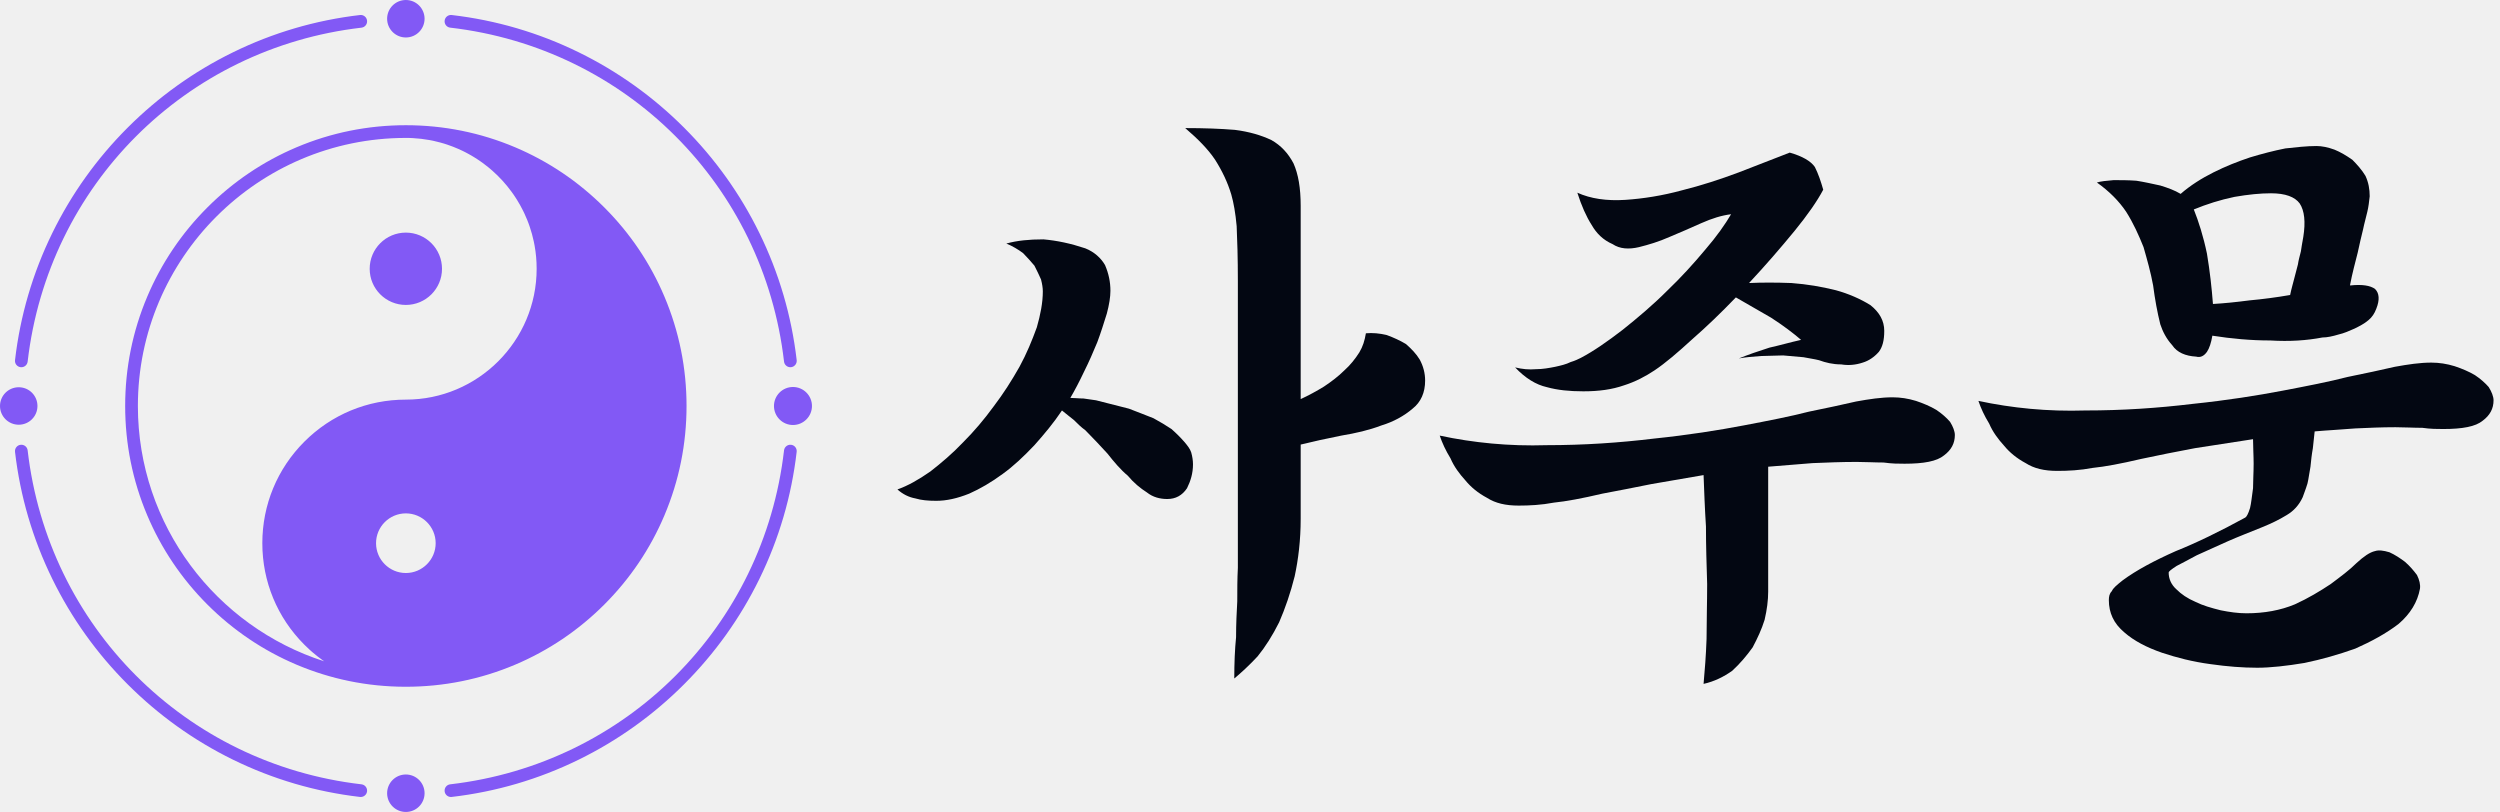
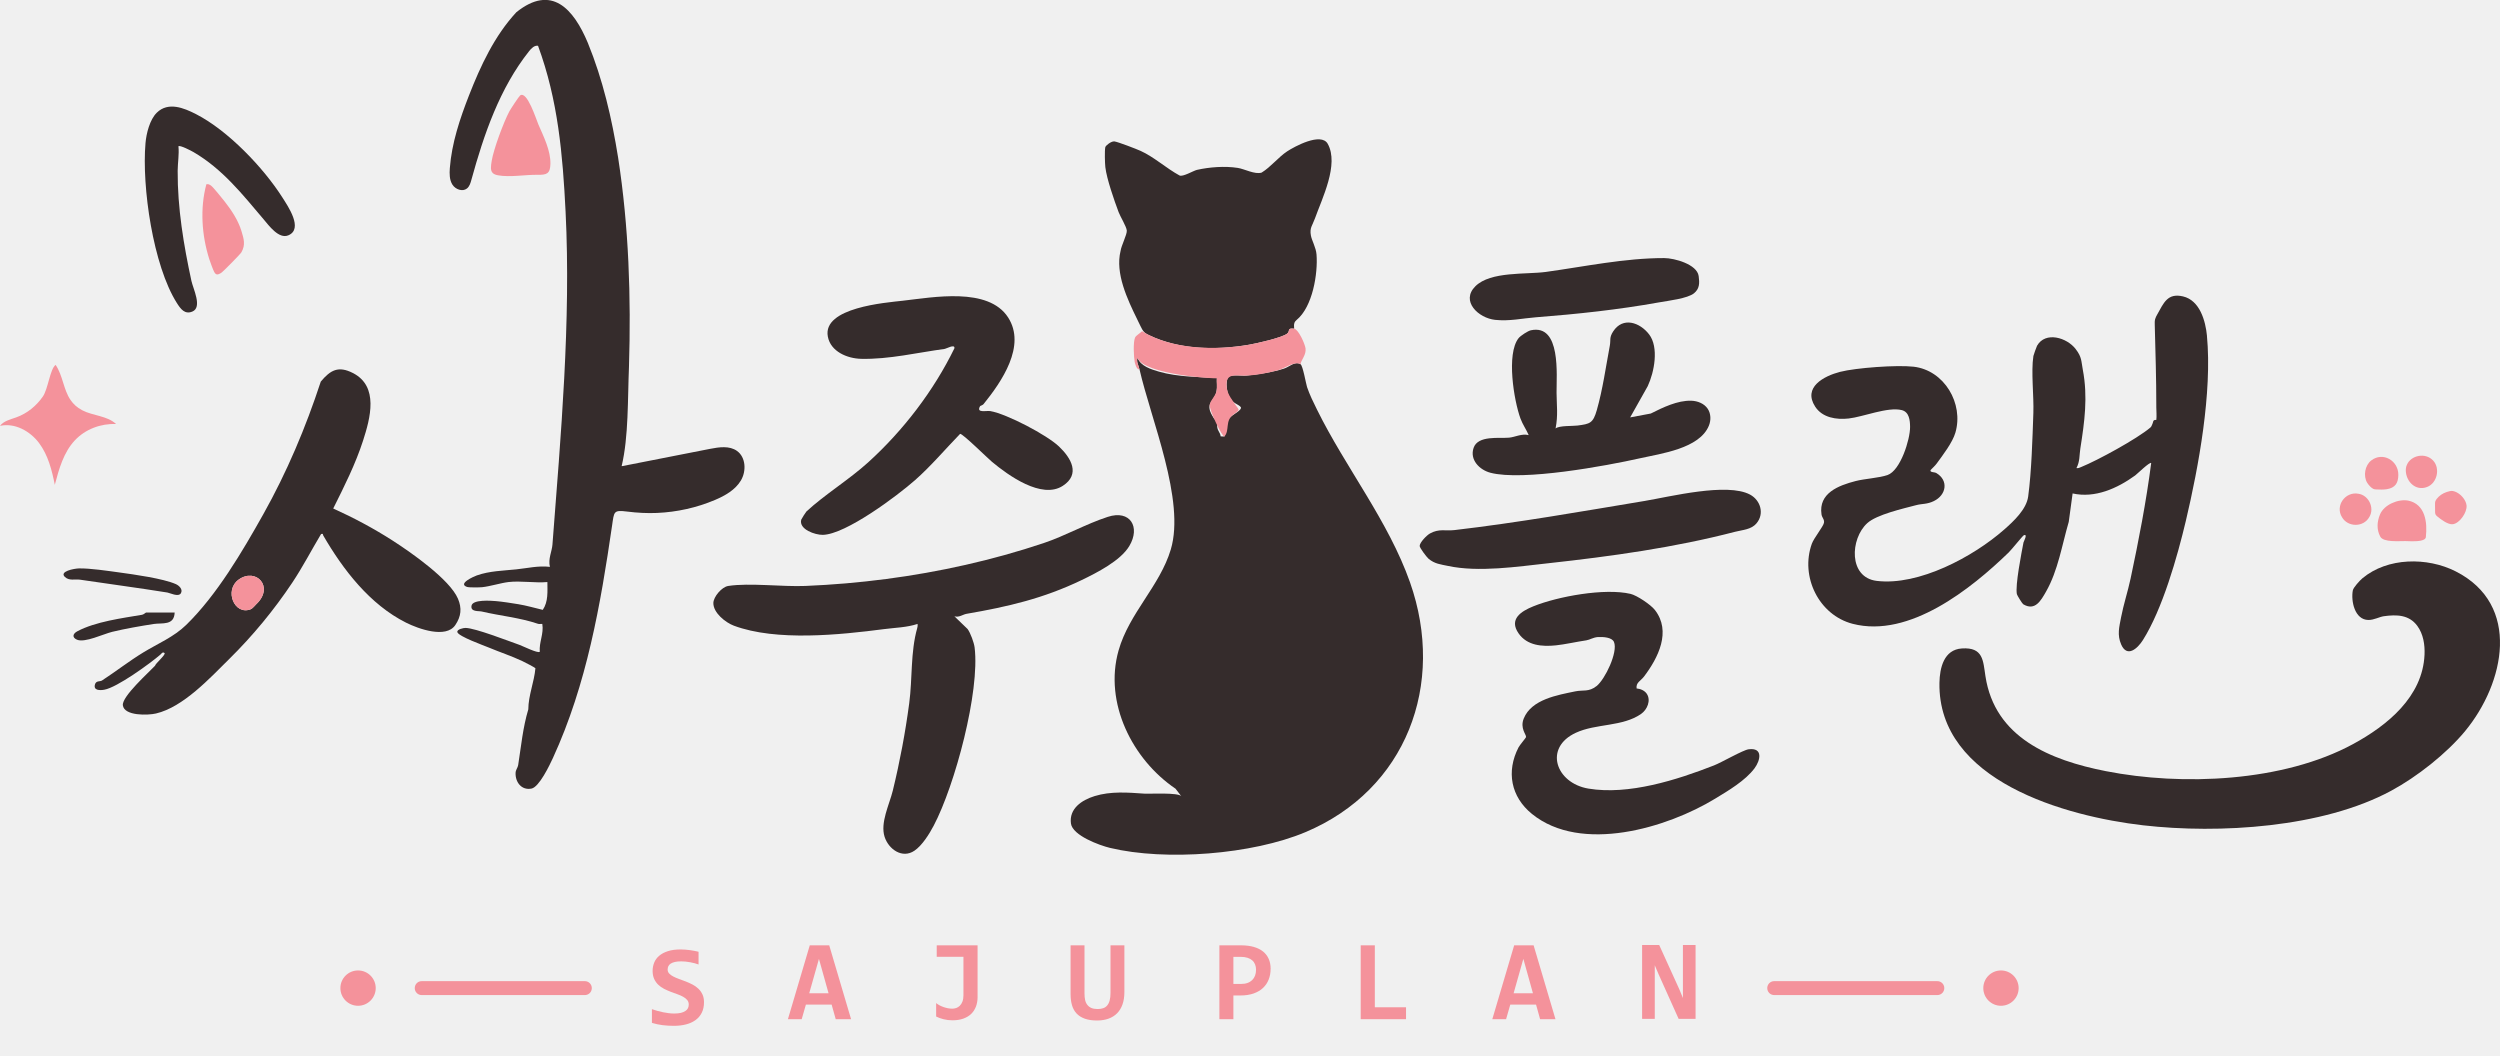
- <svg xmlns="http://www.w3.org/2000/svg" width="117" height="38" viewBox="0 0 117 38" fill="none">
+ <svg xmlns="http://www.w3.org/2000/svg" width="90" height="38" viewBox="0 0 90 38" fill="none">
  <g clip-path="url(#clip0_1_509)">
    <g clip-path="url(#clip1_1_509)">
-       <path d="M18.994 6.455C18.829 6.455 18.696 6.322 18.696 6.157C18.696 5.993 18.829 5.86 18.994 5.86C17.221 5.86 15.5 6.207 13.88 6.892C12.316 7.554 10.912 8.502 9.705 9.708C8.499 10.915 7.552 12.32 6.89 13.885C6.205 15.505 5.858 17.226 5.858 19C5.858 20.774 6.205 22.495 6.89 24.115C7.552 25.68 8.499 27.085 9.705 28.292C10.912 29.498 12.316 30.446 13.88 31.108C15.48 31.784 17.178 32.132 18.929 32.14C17.567 32.127 16.271 31.712 15.174 30.95C10.121 29.33 6.453 24.585 6.453 19C6.453 12.082 12.079 6.455 18.994 6.455ZM20.686 12.579C20.686 13.514 19.928 14.271 18.994 14.271C18.059 14.271 17.301 13.514 17.301 12.579C17.301 11.644 18.059 10.886 18.994 10.886C19.928 10.886 20.686 11.644 20.686 12.579ZM31.097 13.885C30.436 12.32 29.489 10.915 28.282 9.708C27.076 8.502 25.671 7.554 24.107 6.892C22.487 6.207 20.767 5.86 18.994 5.86C18.829 5.86 18.696 5.993 18.696 6.157C18.696 6.322 18.829 6.455 18.994 6.455H18.996C19.057 6.455 19.118 6.456 19.179 6.457C19.223 6.459 19.267 6.461 19.311 6.463C19.579 6.477 19.843 6.508 20.101 6.555C20.143 6.563 20.185 6.571 20.226 6.579C20.248 6.584 20.27 6.589 20.292 6.593C20.4 6.617 20.506 6.643 20.612 6.672C20.671 6.688 20.73 6.705 20.789 6.723C20.822 6.733 20.854 6.743 20.886 6.754C20.91 6.762 20.933 6.769 20.957 6.778C21.123 6.834 21.285 6.897 21.444 6.967C21.489 6.987 21.534 7.007 21.578 7.028C21.579 7.028 21.579 7.028 21.58 7.028C21.624 7.049 21.669 7.071 21.712 7.092C21.735 7.104 21.758 7.115 21.78 7.126C21.824 7.149 21.867 7.172 21.911 7.196C21.954 7.219 21.997 7.243 22.04 7.268C22.082 7.293 22.124 7.317 22.166 7.343C22.277 7.41 22.387 7.482 22.493 7.557C22.527 7.58 22.561 7.605 22.595 7.629C22.677 7.689 22.758 7.752 22.838 7.816C22.873 7.844 22.908 7.873 22.942 7.902C22.942 7.902 22.943 7.903 22.943 7.903C22.975 7.93 23.007 7.957 23.038 7.985C23.375 8.282 23.678 8.614 23.942 8.977C23.971 9.016 23.999 9.056 24.027 9.096C24.047 9.124 24.066 9.153 24.085 9.182C24.119 9.233 24.153 9.284 24.186 9.337C24.292 9.506 24.39 9.681 24.479 9.861C24.501 9.905 24.522 9.949 24.543 9.993C24.543 9.993 24.543 9.993 24.543 9.994C24.583 10.08 24.621 10.166 24.657 10.255C24.661 10.263 24.664 10.271 24.668 10.28C24.692 10.338 24.715 10.398 24.737 10.457C24.741 10.47 24.746 10.482 24.75 10.495C24.765 10.535 24.779 10.576 24.793 10.617C24.869 10.838 24.931 11.066 24.98 11.297C24.994 11.358 25.006 11.42 25.017 11.482C25.082 11.838 25.115 12.204 25.115 12.578C25.115 15.955 22.369 18.702 18.994 18.702C17.199 18.702 15.513 19.401 14.244 20.67C12.975 21.939 12.277 23.627 12.277 25.421C12.277 27.216 12.975 28.903 14.244 30.172C14.324 30.252 14.405 30.329 14.488 30.405C14.504 30.419 14.52 30.433 14.536 30.448C14.551 30.462 14.567 30.475 14.582 30.488C14.6 30.504 14.618 30.52 14.636 30.535C14.781 30.659 14.931 30.777 15.085 30.887C15.101 30.899 15.117 30.91 15.133 30.922C15.147 30.931 15.16 30.941 15.174 30.95C16.27 31.712 17.567 32.127 18.929 32.14C18.95 32.14 18.972 32.14 18.994 32.14C20.767 32.14 22.487 31.793 24.107 31.108C25.671 30.446 27.076 29.498 28.282 28.292C29.488 27.085 30.436 25.68 31.097 24.115C31.782 22.495 32.13 20.774 32.13 19C32.13 17.226 31.782 15.505 31.097 13.885H31.097ZM18.994 26.817C18.224 26.817 17.599 26.191 17.599 25.421C17.599 24.652 18.224 24.026 18.994 24.026C19.763 24.026 20.389 24.652 20.389 25.421C20.389 26.191 19.763 26.817 18.994 26.817ZM0.999 17.186C0.987 17.186 0.976 17.186 0.964 17.184C0.801 17.166 0.684 17.018 0.703 16.855C0.944 14.778 1.532 12.774 2.451 10.9C3.345 9.075 4.53 7.418 5.973 5.975C7.415 4.532 9.071 3.347 10.896 2.452C12.77 1.532 14.773 0.944 16.849 0.703C17.012 0.684 17.16 0.801 17.178 0.965C17.197 1.128 17.081 1.276 16.917 1.295C8.675 2.251 2.25 8.678 1.294 16.923C1.277 17.075 1.148 17.186 0.999 17.186H0.999ZM21.104 37.299C20.955 37.299 20.826 37.187 20.809 37.035C20.79 36.872 20.907 36.724 21.07 36.706C29.313 35.749 35.737 29.322 36.693 21.077C36.712 20.914 36.86 20.797 37.023 20.816C37.186 20.834 37.303 20.982 37.284 21.145C37.044 23.222 36.455 25.226 35.537 27.1C34.642 28.925 33.457 30.582 32.014 32.025C30.572 33.468 28.916 34.653 27.091 35.548C25.217 36.468 23.215 37.056 21.138 37.297C21.127 37.298 21.115 37.299 21.104 37.299L21.104 37.299ZM36.989 17.186C36.839 17.186 36.711 17.075 36.693 16.923C35.737 8.678 29.313 2.251 21.07 1.294C20.907 1.276 20.79 1.128 20.809 0.965C20.828 0.801 20.976 0.684 21.139 0.703C23.215 0.944 25.217 1.532 27.091 2.451C28.916 3.346 30.573 4.532 32.015 5.975C33.457 7.417 34.642 9.074 35.537 10.9C36.456 12.774 37.044 14.777 37.285 16.854C37.303 17.017 37.187 17.165 37.023 17.184C37.011 17.185 37 17.186 36.989 17.186V17.186ZM16.883 37.299C16.872 37.299 16.86 37.298 16.849 37.297C14.773 37.056 12.77 36.468 10.896 35.549C9.071 34.654 7.415 33.468 5.973 32.025C4.53 30.583 3.345 28.925 2.451 27.1C1.532 25.226 0.944 23.223 0.703 21.146C0.684 20.983 0.801 20.835 0.964 20.816C1.128 20.797 1.275 20.914 1.294 21.077C2.25 29.323 8.675 35.749 16.917 36.706C17.08 36.725 17.197 36.873 17.178 37.036C17.161 37.187 17.032 37.299 16.883 37.299L16.883 37.299ZM19.87 0.877C19.87 1.361 19.478 1.754 18.994 1.754C18.51 1.754 18.117 1.361 18.117 0.877C18.117 0.393 18.51 0 18.994 0C19.478 0 19.87 0.393 19.87 0.877ZM19.87 37.123C19.87 37.607 19.478 38 18.994 38C18.51 38 18.117 37.607 18.117 37.123C18.117 36.639 18.51 36.246 18.994 36.246C19.478 36.246 19.87 36.639 19.87 37.123ZM37.988 19C37.988 19.485 37.595 19.877 37.111 19.877C36.627 19.877 36.234 19.485 36.234 19C36.234 18.516 36.627 18.123 37.111 18.123C37.595 18.123 37.988 18.516 37.988 19ZM1.753 19C1.753 19.485 1.361 19.877 0.877 19.877C0.392 19.877 0 19.484 0 19C0 18.516 0.392 18.123 0.877 18.123C1.361 18.123 1.753 18.516 1.753 19ZM37.111 19.89C36.62 19.89 36.222 19.49 36.222 19C36.222 18.51 36.62 18.111 37.111 18.111C37.601 18.111 38 18.51 38 19C38 19.49 37.601 19.89 37.111 19.89ZM37.111 18.136C36.634 18.136 36.246 18.523 36.246 19C36.246 19.477 36.634 19.865 37.111 19.865C37.587 19.865 37.975 19.477 37.975 19C37.975 18.523 37.587 18.136 37.111 18.136Z" fill="#8259F5" />
+       <path d="M41.021 13.293C40.992 13.162 40.897 13.008 40.953 12.883C41.056 13.179 41.445 13.3 41.732 13.382C42.398 13.572 43.119 13.566 43.806 13.612C43.797 13.765 43.826 13.93 43.796 14.081C43.709 14.507 43.322 14.487 43.702 15.063C43.747 15.131 43.842 15.164 43.846 15.172C43.861 15.2 43.81 15.288 43.818 15.357C43.837 15.533 43.928 15.561 43.944 15.71C43.98 15.707 44.071 15.72 44.08 15.711C44.101 15.69 44.17 15.216 44.206 15.13C44.281 14.947 44.651 14.827 44.675 14.686C44.689 14.598 44.366 14.507 44.33 14.389C44.156 14.264 44.096 13.671 44.235 13.563C44.346 13.476 44.711 13.538 44.878 13.521C45.307 13.478 45.814 13.399 46.224 13.27C46.429 13.205 46.614 12.99 46.818 13.111C46.904 13.162 47.017 13.825 47.054 13.935C47.149 14.214 47.28 14.48 47.411 14.744C48.443 16.837 49.983 18.757 50.76 20.963C52.055 24.64 50.624 28.432 46.994 29.958C45.08 30.763 41.962 31.005 39.96 30.524C39.581 30.433 38.613 30.079 38.554 29.648C38.482 29.114 38.939 28.803 39.407 28.659C39.99 28.48 40.599 28.529 41.196 28.571C41.383 28.584 42.418 28.522 42.528 28.665L42.32 28.394C40.767 27.343 39.735 25.302 40.268 23.419C40.649 22.071 41.756 21.095 42.149 19.78C42.677 18.012 41.432 15.099 41.022 13.294L41.021 13.293Z" fill="#352C2C" />
+       <path d="M22.395 16.781C23.45 16.574 24.506 16.367 25.561 16.159C25.889 16.095 26.26 16.039 26.531 16.233C26.852 16.462 26.874 16.962 26.671 17.3C26.468 17.638 26.103 17.844 25.74 17.998C25.08 18.278 24.369 18.435 23.653 18.466C23.294 18.482 22.937 18.461 22.58 18.417C22.081 18.355 22.11 18.412 22.034 18.926C21.621 21.758 21.125 24.633 19.905 27.288C19.787 27.544 19.411 28.334 19.134 28.389C18.775 28.46 18.546 28.156 18.561 27.82C18.566 27.71 18.639 27.64 18.654 27.544C18.759 26.873 18.824 26.184 19.019 25.537C19.022 25.035 19.23 24.557 19.275 24.057C19.26 24.03 18.873 23.832 18.801 23.798C18.412 23.615 17.97 23.469 17.599 23.313C17.41 23.234 16.503 22.91 16.465 22.757C16.439 22.653 16.694 22.603 16.763 22.605C17.124 22.616 18.279 23.067 18.699 23.215C18.823 23.259 19.364 23.53 19.432 23.464C19.403 23.115 19.582 22.819 19.523 22.461C19.475 22.456 19.412 22.473 19.368 22.457C18.705 22.233 18.011 22.172 17.345 22.015C17.232 21.988 16.932 22.036 16.975 21.805C17.017 21.575 17.67 21.624 17.856 21.64C18.084 21.659 18.432 21.714 18.658 21.751C18.954 21.799 19.249 21.887 19.54 21.955C19.742 21.659 19.707 21.292 19.706 20.954C19.264 20.993 18.743 20.903 18.312 20.953C18.028 20.986 17.647 21.109 17.357 21.139C17.26 21.149 16.886 21.154 16.814 21.13C16.463 21.014 17.066 20.75 17.163 20.716C17.627 20.552 18.107 20.547 18.586 20.497C18.991 20.455 19.377 20.358 19.797 20.407C19.726 20.123 19.87 19.849 19.888 19.608C20.19 15.672 20.558 11.568 20.361 7.62C20.258 5.563 20.089 3.6 19.369 1.648C19.239 1.627 19.13 1.738 19.049 1.84C17.987 3.177 17.421 4.835 16.968 6.481C16.937 6.593 16.902 6.712 16.811 6.785C16.652 6.913 16.396 6.819 16.287 6.647C16.178 6.474 16.179 6.256 16.194 6.052C16.263 5.149 16.555 4.278 16.884 3.435C17.305 2.359 17.804 1.289 18.588 0.441C19.857 -0.579 20.648 0.317 21.161 1.541C21.703 2.864 22.028 4.269 22.253 5.679C22.638 8.168 22.721 10.695 22.643 13.206C22.595 14.351 22.632 15.727 22.379 16.781L22.393 16.779L22.395 16.781Z" fill="#352C2C" />
+       <path d="M88.745 26.319C88.073 27.131 87.009 27.968 86.081 28.468C83.619 29.798 79.891 30.026 77.151 29.711C74.366 29.39 69.759 28.115 69.82 24.58C69.83 24.045 69.979 23.386 70.628 23.344C71.4 23.293 71.39 23.784 71.476 24.343C71.812 26.551 73.801 27.367 75.814 27.762C78.559 28.301 82.193 28.152 84.708 26.788C85.941 26.12 87.216 25.085 87.283 23.57C87.299 23.207 87.239 22.826 87.024 22.533C86.725 22.125 86.272 22.121 85.817 22.184C85.66 22.206 85.464 22.32 85.266 22.319C84.768 22.318 84.629 21.634 84.702 21.253C84.722 21.149 84.955 20.895 85.045 20.82C85.952 20.06 87.385 20.054 88.4 20.567C90.779 21.769 90.167 24.597 88.744 26.319H88.745Z" fill="#352C2C" />
+       <path d="M40.945 11.507C40.584 10.772 40.141 9.837 40.341 9.032C40.366 8.843 40.574 8.445 40.565 8.303C40.556 8.161 40.33 7.798 40.27 7.636C40.11 7.208 39.844 6.449 39.792 6.016C39.776 5.876 39.764 5.42 39.791 5.298C39.803 5.241 40.006 5.076 40.12 5.091C40.251 5.109 40.91 5.363 41.062 5.432C41.544 5.65 41.991 6.061 42.461 6.316C42.578 6.379 42.961 6.145 43.093 6.115C43.547 6.013 44.094 5.973 44.557 6.044C44.801 6.081 45.173 6.289 45.418 6.214C45.751 6.011 46.024 5.654 46.339 5.448C46.595 5.28 47.558 4.752 47.798 5.177C48.213 5.915 47.592 7.15 47.339 7.861C47.245 8.124 47.141 8.198 47.192 8.477C47.225 8.662 47.376 8.911 47.395 9.162C47.448 9.844 47.258 11.038 46.682 11.515C46.665 11.528 46.649 11.543 46.636 11.56C46.565 11.65 46.587 11.724 46.59 11.834C46.314 11.801 46.461 11.92 46.336 12.013C46.137 12.162 45.236 12.365 44.955 12.412C43.775 12.613 42.473 12.593 41.373 12.071C41.313 12.042 41.252 12.012 41.203 11.966C41.139 11.906 41.1 11.826 41.062 11.748C41.024 11.67 40.985 11.591 40.945 11.508L40.945 11.507Z" fill="#352C2C" />
+       <path d="M38.939 20.883C37.567 21.543 36.288 21.841 34.794 22.098C34.657 22.122 34.529 22.237 34.358 22.187L34.834 22.646C34.937 22.786 35.065 23.137 35.086 23.307C35.282 24.896 34.379 28.269 33.614 29.722C33.457 30.021 33.201 30.434 32.92 30.625C32.483 30.923 31.993 30.575 31.847 30.131C31.68 29.62 32.018 28.966 32.142 28.458C32.395 27.422 32.592 26.373 32.732 25.316C32.851 24.425 32.774 23.476 33.021 22.608C33.035 22.559 33.039 22.512 33.033 22.461C32.645 22.59 32.232 22.595 31.828 22.648C30.239 22.855 27.946 23.095 26.42 22.525C26.118 22.412 25.676 22.062 25.681 21.707C25.685 21.485 25.983 21.131 26.213 21.095C26.977 20.975 28.166 21.129 28.996 21.094C30.935 21.013 32.869 20.764 34.763 20.335C35.709 20.121 36.646 19.861 37.566 19.553C38.359 19.287 39.09 18.864 39.88 18.607C40.691 18.343 41.063 18.976 40.656 19.656C40.338 20.189 39.482 20.621 38.939 20.883H38.939Z" fill="#352C2C" />
+       <path d="M11.996 18.306C12.737 18.641 13.459 19.027 14.144 19.467C14.794 19.885 16.188 20.857 16.486 21.552C16.633 21.896 16.601 22.19 16.392 22.501C16.058 22.999 15.059 22.637 14.617 22.415C13.314 21.762 12.352 20.51 11.638 19.28C11.615 19.242 11.651 19.205 11.56 19.223C11.213 19.802 10.9 20.408 10.525 20.971C9.864 21.962 9.101 22.887 8.253 23.723C7.561 24.407 6.596 25.458 5.614 25.686C5.329 25.753 4.475 25.78 4.423 25.392C4.38 25.078 5.359 24.206 5.581 23.967C5.594 23.887 5.982 23.562 5.923 23.51C5.855 23.451 5.806 23.539 5.773 23.567C5.393 23.892 4.215 24.75 3.753 24.83C3.593 24.858 3.353 24.86 3.42 24.636C3.462 24.496 3.601 24.544 3.672 24.498C4.174 24.171 4.648 23.799 5.16 23.487C5.682 23.169 6.26 22.93 6.703 22.497C7.81 21.417 8.721 19.861 9.474 18.521C10.327 17.003 11.006 15.392 11.548 13.738C11.899 13.318 12.184 13.164 12.703 13.428C13.647 13.909 13.329 15.056 13.073 15.854C12.8 16.703 12.393 17.511 11.996 18.306H11.996ZM9.228 21.75C9.889 21.12 9.209 20.422 8.593 20.865C8.061 21.248 8.437 22.162 9.024 21.934C9.093 21.907 9.174 21.802 9.228 21.75Z" fill="#352C2C" />
+       <path d="M35.281 14.625C35.136 14.883 35.503 14.774 35.656 14.8C36.245 14.903 37.686 15.656 38.124 16.074C38.563 16.492 38.902 17.074 38.261 17.49C37.5 17.985 36.291 17.11 35.706 16.621C35.557 16.497 34.647 15.599 34.564 15.619C34.039 16.16 33.507 16.788 32.943 17.284C32.295 17.855 30.447 19.239 29.621 19.255C29.35 19.26 28.753 19.06 28.844 18.709C28.85 18.686 29.01 18.433 29.031 18.414C29.679 17.812 30.571 17.265 31.254 16.645C32.514 15.502 33.612 14.07 34.358 12.54C34.389 12.37 34.066 12.553 34.012 12.56C33.035 12.692 32.002 12.941 31.003 12.918C30.501 12.907 29.903 12.658 29.802 12.117C29.605 11.069 31.889 10.896 32.5 10.826C33.589 10.704 35.579 10.323 36.292 11.428C36.951 12.45 36.06 13.741 35.407 14.549C35.373 14.591 35.291 14.606 35.28 14.625H35.281Z" fill="#352C2C" />
+       <path d="M58.918 24.784C59.057 24.796 59.207 24.859 59.286 24.979C59.439 25.21 59.307 25.542 59.08 25.701C58.412 26.167 57.463 26.042 56.734 26.378C55.564 26.916 56.007 28.19 57.18 28.389C58.628 28.633 60.372 28.077 61.706 27.554C61.979 27.447 62.749 27 62.952 26.974C63.474 26.907 63.38 27.367 63.163 27.659C62.832 28.104 62.212 28.468 61.745 28.752C60.023 29.802 56.923 30.739 55.15 29.301C54.392 28.686 54.219 27.775 54.667 26.906C54.71 26.822 54.933 26.563 54.938 26.536C54.953 26.445 54.71 26.222 54.856 25.863C55.136 25.178 56.065 25.023 56.711 24.889C56.994 24.83 57.196 24.921 57.478 24.697C57.782 24.456 58.255 23.471 58.103 23.111C58.031 22.939 57.704 22.925 57.529 22.934C57.355 22.944 57.238 23.032 57.108 23.052C56.767 23.102 56.326 23.201 56.012 23.233C55.518 23.284 54.977 23.244 54.67 22.803C54.311 22.29 54.759 22.006 55.199 21.828C56.082 21.47 57.769 21.163 58.697 21.379C58.927 21.432 59.426 21.767 59.576 21.959C60.177 22.731 59.694 23.683 59.186 24.354C59.064 24.515 58.888 24.57 58.918 24.785V24.784Z" fill="#352C2C" />
+       <path d="M58.686 15.026C58.686 15.026 59.429 14.888 59.429 14.887C59.857 14.671 60.393 14.41 60.886 14.426C61.114 14.433 61.35 14.526 61.477 14.715C61.596 14.892 61.6 15.13 61.519 15.327C61.179 16.152 59.794 16.328 59.04 16.498C57.815 16.773 54.822 17.325 53.655 17.019C53.262 16.916 52.902 16.552 53.05 16.122C53.207 15.666 53.966 15.788 54.326 15.756C54.547 15.736 54.777 15.601 55.033 15.664C54.946 15.461 54.815 15.28 54.738 15.07C54.499 14.419 54.223 12.739 54.668 12.175C54.737 12.087 55.005 11.912 55.112 11.89C56.204 11.658 56.031 13.508 56.036 14.139C56.039 14.597 56.095 14.941 56.001 15.423C56.001 15.424 56.001 15.425 56.001 15.425C56.126 15.316 56.625 15.342 56.787 15.32C57.243 15.261 57.35 15.236 57.486 14.762C57.7 14.01 57.81 13.207 57.953 12.447C57.993 12.233 57.926 12.158 58.075 11.93C58.424 11.393 59.036 11.605 59.369 12.039C59.725 12.505 59.556 13.395 59.318 13.902L58.686 15.026Z" fill="#352C2C" />
+       <path d="M63.233 18.842C63.041 19.068 62.732 19.075 62.464 19.144C60.285 19.713 57.986 20.03 55.746 20.276C54.626 20.399 53.232 20.611 52.124 20.373C51.865 20.317 51.651 20.303 51.426 20.113C51.358 20.055 51.108 19.724 51.108 19.655C51.109 19.529 51.362 19.269 51.479 19.205C51.807 19.023 52.03 19.121 52.361 19.083C54.641 18.818 56.964 18.407 59.208 18.034C60.117 17.882 62.176 17.364 63.001 17.805C63.382 18.01 63.526 18.498 63.233 18.841V18.842Z" fill="#352C2C" />
+       <path d="M6.424 5.265C6.453 5.556 6.398 5.865 6.396 6.147C6.389 7.492 6.612 8.82 6.891 10.112C6.952 10.396 7.293 11.064 6.925 11.216C6.655 11.329 6.506 11.128 6.367 10.909C5.511 9.556 5.102 6.726 5.238 5.152C5.268 4.804 5.392 4.303 5.647 4.055C6.055 3.657 6.615 3.882 7.057 4.109C8.205 4.697 9.479 6.029 10.168 7.112C10.367 7.425 10.928 8.239 10.382 8.471C10.038 8.618 9.679 8.118 9.483 7.887C8.727 6.996 8.01 6.084 6.967 5.476C6.885 5.428 6.477 5.215 6.424 5.265Z" fill="#352C2C" />
+       <path d="M59.91 9.291C60.278 9.291 61.095 9.515 61.152 9.938C61.187 10.194 61.186 10.389 60.988 10.555C60.762 10.746 60.04 10.829 59.722 10.886C58.261 11.149 56.791 11.306 55.285 11.423C54.798 11.461 54.344 11.57 53.824 11.515C53.228 11.452 52.571 10.843 53.115 10.304C53.663 9.761 54.94 9.887 55.652 9.789C57.056 9.595 58.488 9.29 59.909 9.291H59.91Z" fill="#352C2C" />
+       <path d="M46.59 11.833C46.742 11.852 46.98 12.383 47 12.544C47.028 12.778 46.849 12.94 46.818 13.11C46.611 12.987 46.245 13.261 46.032 13.321C45.631 13.432 45.2 13.517 44.783 13.523C44.54 13.526 44.176 13.435 44.157 13.788C44.137 14.144 44.311 14.321 44.486 14.588C44.607 14.772 44.67 14.736 44.397 14.929C44.094 15.143 44.275 15.503 44.079 15.71C44.018 15.774 43.515 14.745 43.55 14.565C43.584 14.392 43.757 14.265 43.795 14.081C43.825 13.93 43.796 13.765 43.805 13.612C43.803 13.654 41.163 13.484 40.952 12.882C40.896 13.008 40.991 13.162 41.021 13.292C40.921 13.33 40.857 13.075 40.849 13.031C40.815 12.838 40.789 12.325 40.862 12.153C40.895 12.075 41.092 11.961 41.112 11.924C42.188 12.583 43.734 12.619 44.954 12.412C45.235 12.364 46.135 12.161 46.335 12.012C46.459 11.919 46.313 11.8 46.589 11.833L46.59 11.833Z" fill="#F4929B" />
+       <path d="M2.54 14.4C2.637 14.541 2.767 14.668 2.957 14.768C3.35 14.974 3.856 14.962 4.179 15.265C3.631 15.242 3.072 15.451 2.697 15.85C2.29 16.282 2.124 16.881 1.973 17.454C1.868 16.924 1.73 16.382 1.406 15.949C1.081 15.516 0.528 15.214 0 15.331C0.135 15.152 0.376 15.1 0.588 15.024C0.976 14.885 1.307 14.614 1.541 14.278C1.734 14.001 1.8 13.28 2.003 13.136C2.267 13.53 2.281 14.021 2.54 14.4L2.54 14.4Z" fill="#F4929B" />
+       <path d="M17.737 6.226C17.651 6.139 17.668 5.996 17.701 5.793C17.771 5.364 18.126 4.41 18.336 4.01C18.377 3.932 18.681 3.47 18.723 3.438C18.973 3.248 19.301 4.292 19.38 4.477C19.567 4.911 19.828 5.422 19.815 5.906C19.805 6.258 19.678 6.297 19.357 6.293C18.91 6.286 18.361 6.389 17.928 6.311C17.837 6.294 17.776 6.266 17.737 6.227L17.737 6.226Z" fill="#F4929B" />
+       <path d="M8.087 7.253C8.333 7.564 8.576 7.934 8.691 8.314C8.776 8.595 8.846 8.81 8.691 9.082C8.651 9.151 8.026 9.788 7.955 9.829C7.849 9.89 7.781 9.916 7.713 9.793C7.669 9.712 7.568 9.434 7.535 9.332C7.264 8.48 7.194 7.506 7.429 6.634C7.5 6.62 7.534 6.641 7.591 6.677C7.668 6.727 8.003 7.148 8.087 7.253Z" fill="#F4929B" />
+       <path d="M86.819 19.486C86.718 19.485 86.631 19.479 86.593 19.479C86.379 19.474 85.807 19.534 85.69 19.319C85.552 19.065 85.572 18.775 85.682 18.516C85.829 18.169 86.334 17.955 86.693 18.021C87.311 18.149 87.392 18.804 87.33 19.339C87.315 19.471 87.035 19.489 86.82 19.486H86.819Z" fill="#F4929B" />
+       <path d="M6.51 21.36C6.421 21.502 6.11 21.344 6.026 21.331C4.97 21.162 3.936 21.026 2.883 20.869C2.694 20.84 2.5 20.92 2.339 20.773C2.118 20.57 2.669 20.467 2.842 20.463C3.242 20.454 3.889 20.553 4.295 20.608C4.821 20.68 5.869 20.825 6.33 21.028C6.452 21.082 6.595 21.223 6.51 21.36H6.51Z" fill="#352C2C" />
+       <path d="M6.288 22.05C6.271 22.53 5.84 22.417 5.537 22.463C5.092 22.531 4.484 22.637 4.04 22.746C3.718 22.825 3.054 23.148 2.774 23.03C2.589 22.952 2.614 22.816 2.786 22.725C3.444 22.377 4.394 22.255 5.114 22.132C5.174 22.122 5.248 22.05 5.261 22.05H6.288Z" fill="#352C2C" />
+       <path d="M85.448 17.604C85.365 17.57 85.264 17.453 85.22 17.382C85.07 17.135 85.137 16.753 85.364 16.577C85.782 16.253 86.343 16.58 86.34 17.096C86.338 17.39 86.229 17.562 85.926 17.611C85.801 17.631 85.674 17.626 85.547 17.62C85.518 17.619 85.489 17.617 85.461 17.609C85.457 17.607 85.452 17.606 85.448 17.604V17.604Z" fill="#F4929B" />
+       <path d="M86.648 16.733C86.794 16.392 87.312 16.276 87.595 16.582C87.853 16.861 87.742 17.394 87.371 17.533C86.968 17.684 86.627 17.349 86.609 16.953C86.606 16.872 86.62 16.798 86.648 16.733H86.648Z" fill="#F4929B" />
+       <path d="M88.375 17.695C88.578 17.769 88.773 17.987 88.796 18.194C88.823 18.433 88.557 18.836 88.302 18.872C88.13 18.896 87.866 18.694 87.743 18.592C87.718 18.571 87.693 18.549 87.679 18.52C87.664 18.488 87.663 18.451 87.663 18.416C87.662 18.328 87.662 18.242 87.661 18.154C87.661 18.12 87.661 18.084 87.67 18.052C87.681 18.017 87.701 17.985 87.724 17.957C87.814 17.843 87.939 17.759 88.076 17.714C88.14 17.693 88.234 17.663 88.302 17.676C88.326 17.68 88.351 17.687 88.375 17.696V17.695Z" fill="#F4929B" />
+       <path d="M85.294 18.615C85.088 18.987 84.522 18.987 84.311 18.618C84.057 18.206 84.431 17.688 84.901 17.774C85.273 17.828 85.49 18.283 85.299 18.607L85.294 18.615Z" fill="#F4929B" />
+       <path d="M79.451 12.091C79.4 11.553 79.193 10.81 78.586 10.67C78.03 10.541 77.894 10.905 77.657 11.327C77.629 11.379 77.6 11.431 77.585 11.487C77.568 11.552 77.569 11.62 77.571 11.686C77.597 12.663 77.627 13.639 77.627 14.616V14.661C77.628 14.801 77.645 14.989 77.627 15.118C77.49 15.105 77.521 15.202 77.49 15.255C77.462 15.302 77.463 15.35 77.412 15.393C76.932 15.799 75.516 16.573 74.92 16.814C74.863 16.837 74.817 16.864 74.752 16.851C74.88 16.611 74.854 16.389 74.892 16.147C75.044 15.182 75.167 14.291 74.982 13.314C74.921 12.994 74.952 12.864 74.725 12.567C74.41 12.152 73.635 11.919 73.334 12.447C73.316 12.478 73.207 12.785 73.202 12.817C73.114 13.383 73.223 14.255 73.201 14.869C73.168 15.799 73.136 16.97 73.014 17.875C72.952 18.337 72.491 18.765 72.151 19.064C71.043 20.04 69.078 21.097 67.561 20.912C66.537 20.787 66.607 19.394 67.22 18.835C67.561 18.523 68.513 18.31 68.988 18.184C69.204 18.128 69.371 18.159 69.618 18.039C70.07 17.82 70.156 17.297 69.71 17.031C69.632 16.985 69.464 17.014 69.502 16.92C69.577 16.841 69.659 16.773 69.723 16.684C69.939 16.387 70.29 15.934 70.394 15.576C70.7 14.529 69.996 13.327 68.887 13.201C68.288 13.133 66.815 13.24 66.242 13.387C65.661 13.537 64.893 13.941 65.347 14.64C65.607 15.04 66.113 15.115 66.552 15.066C67.074 15.008 67.963 14.637 68.464 14.764C68.733 14.832 68.761 15.135 68.763 15.369C68.765 15.824 68.417 16.939 67.95 17.102C67.643 17.208 67.133 17.232 66.798 17.319C66.186 17.478 65.462 17.753 65.574 18.518C65.592 18.641 65.687 18.697 65.662 18.824C65.636 18.958 65.299 19.37 65.225 19.578C64.803 20.757 65.478 22.143 66.698 22.458C68.733 22.983 70.96 21.199 72.314 19.887C72.422 19.782 72.819 19.284 72.858 19.269C73.014 19.206 72.851 19.497 72.845 19.53C72.772 19.916 72.544 21.07 72.607 21.388C72.615 21.431 72.801 21.732 72.836 21.753C73.262 22.008 73.473 21.621 73.657 21.299C74.09 20.542 74.234 19.607 74.475 18.787L74.614 17.764C75.422 17.944 76.223 17.581 76.865 17.117C76.933 17.068 77.394 16.617 77.443 16.669C77.263 18.066 76.989 19.475 76.701 20.83C76.603 21.288 76.447 21.764 76.359 22.222C76.291 22.577 76.214 22.858 76.362 23.2C76.572 23.684 76.945 23.356 77.141 23.048C77.85 21.929 78.384 20.041 78.689 18.757C79.154 16.79 79.641 14.131 79.45 12.092L79.451 12.091Z" fill="#352C2C" />
+       <path d="M46.636 11.56C46.649 11.543 46.665 11.528 46.681 11.514C46.669 11.531 46.651 11.545 46.636 11.56Z" fill="#F4929B" />
+       <path d="M9.228 21.75C9.174 21.802 9.092 21.907 9.024 21.934C8.436 22.162 8.06 21.248 8.593 20.865C9.208 20.422 9.889 21.12 9.228 21.75Z" fill="#F4929B" />
+       <path d="M25.344 36.08C25.344 36.225 25.317 36.351 25.264 36.458C25.21 36.565 25.136 36.654 25.039 36.723C24.943 36.793 24.828 36.845 24.695 36.879C24.562 36.913 24.417 36.93 24.26 36.93C24.12 36.93 23.986 36.922 23.855 36.906C23.724 36.89 23.596 36.862 23.469 36.824V36.33C23.531 36.352 23.596 36.372 23.664 36.391C23.732 36.41 23.8 36.427 23.869 36.441C23.937 36.455 24.005 36.466 24.073 36.474C24.141 36.483 24.207 36.487 24.271 36.487C24.366 36.487 24.447 36.479 24.513 36.463C24.579 36.446 24.633 36.424 24.675 36.395C24.717 36.367 24.748 36.333 24.767 36.294C24.786 36.254 24.795 36.211 24.795 36.163C24.795 36.098 24.776 36.044 24.739 36C24.701 35.955 24.652 35.916 24.591 35.883C24.53 35.849 24.461 35.818 24.383 35.791C24.304 35.764 24.225 35.735 24.145 35.704C24.064 35.673 23.985 35.638 23.907 35.598C23.829 35.559 23.759 35.51 23.698 35.451C23.637 35.393 23.588 35.323 23.55 35.242C23.513 35.162 23.494 35.064 23.494 34.951C23.494 34.846 23.514 34.747 23.551 34.654C23.589 34.56 23.649 34.478 23.73 34.409C23.812 34.339 23.916 34.283 24.044 34.242C24.171 34.2 24.325 34.18 24.505 34.18C24.558 34.18 24.614 34.182 24.671 34.187C24.729 34.192 24.786 34.198 24.842 34.205C24.898 34.213 24.952 34.222 25.005 34.232C25.056 34.242 25.105 34.252 25.148 34.263V34.721C25.105 34.705 25.057 34.69 25.005 34.676C24.954 34.663 24.901 34.651 24.846 34.641C24.79 34.63 24.735 34.623 24.68 34.617C24.624 34.612 24.571 34.609 24.521 34.609C24.433 34.609 24.359 34.616 24.298 34.63C24.236 34.645 24.186 34.664 24.147 34.689C24.108 34.715 24.079 34.745 24.061 34.782C24.044 34.819 24.035 34.859 24.035 34.904C24.035 34.96 24.054 35.008 24.091 35.047C24.129 35.088 24.178 35.123 24.24 35.155C24.301 35.187 24.371 35.217 24.449 35.245C24.527 35.273 24.607 35.302 24.689 35.334C24.772 35.366 24.852 35.402 24.93 35.443C25.008 35.484 25.078 35.533 25.139 35.591C25.201 35.65 25.251 35.719 25.288 35.798C25.325 35.877 25.344 35.971 25.344 36.08H25.344Z" fill="#F4929B" />
+       <path d="M30.086 36.691L29.939 36.166H29.012L28.861 36.691H28.365L29.152 34.032H29.852L30.639 36.691H30.085H30.086ZM29.482 34.52L29.132 35.758H29.828L29.482 34.52H29.482Z" fill="#F4929B" />
+       <path d="M35.193 35.895C35.193 36.02 35.173 36.134 35.134 36.237C35.094 36.34 35.037 36.428 34.961 36.502C34.885 36.575 34.79 36.631 34.678 36.671C34.565 36.712 34.435 36.731 34.285 36.731C34.175 36.731 34.07 36.718 33.968 36.692C33.866 36.667 33.777 36.634 33.701 36.595V36.111C33.735 36.139 33.775 36.165 33.82 36.19C33.866 36.214 33.914 36.236 33.966 36.254C34.018 36.272 34.071 36.286 34.125 36.297C34.179 36.307 34.233 36.312 34.286 36.312C34.33 36.312 34.377 36.304 34.425 36.288C34.473 36.272 34.516 36.244 34.554 36.206C34.592 36.169 34.623 36.119 34.648 36.057C34.672 35.995 34.684 35.919 34.684 35.828V34.445H33.722V34.032H35.193V35.896L35.193 35.895Z" fill="#F4929B" />
+       <path d="M40.478 35.712C40.478 35.882 40.455 36.031 40.41 36.159C40.364 36.287 40.299 36.394 40.214 36.48C40.129 36.565 40.026 36.629 39.904 36.673C39.782 36.716 39.645 36.738 39.493 36.738C39.322 36.738 39.176 36.716 39.054 36.673C38.932 36.629 38.833 36.567 38.757 36.486C38.681 36.404 38.626 36.305 38.592 36.189C38.558 36.072 38.541 35.941 38.541 35.796V34.032H39.042V35.766C39.042 35.855 39.05 35.935 39.065 36.004C39.081 36.073 39.108 36.132 39.147 36.179C39.185 36.227 39.234 36.264 39.292 36.288C39.351 36.312 39.424 36.325 39.512 36.325C39.595 36.325 39.664 36.314 39.721 36.293C39.779 36.272 39.826 36.238 39.864 36.191C39.902 36.144 39.931 36.084 39.949 36.011C39.969 35.938 39.978 35.849 39.978 35.745V34.032H40.478V35.712H40.478Z" fill="#F4929B" />
+       <path d="M45.742 34.879C45.742 35.017 45.719 35.145 45.673 35.262C45.627 35.38 45.559 35.481 45.468 35.566C45.377 35.652 45.264 35.718 45.128 35.766C44.992 35.813 44.835 35.837 44.656 35.837H44.402V36.691H43.898V34.032H44.676C44.849 34.032 45.001 34.051 45.133 34.088C45.266 34.126 45.377 34.18 45.467 34.252C45.557 34.324 45.625 34.412 45.672 34.517C45.719 34.622 45.743 34.743 45.743 34.879H45.742ZM45.218 34.913C45.218 34.843 45.206 34.779 45.184 34.721C45.161 34.663 45.128 34.614 45.082 34.574C45.036 34.533 44.979 34.502 44.91 34.48C44.841 34.458 44.759 34.447 44.664 34.447H44.402V35.422H44.68C44.767 35.422 44.844 35.41 44.91 35.386C44.976 35.363 45.032 35.328 45.078 35.284C45.123 35.239 45.158 35.185 45.182 35.123C45.205 35.06 45.217 34.99 45.217 34.913H45.218Z" fill="#F4929B" />
+       <path d="M48.985 36.691V34.032H49.494V36.262H50.617V36.691H48.985Z" fill="#F4929B" />
+       <path d="M55.444 36.691L55.298 36.166H54.37L54.219 36.691H53.723L54.51 34.032H55.21L55.997 36.691H55.444H55.444ZM54.84 34.52L54.49 35.758H55.186L54.841 34.52H54.84Z" fill="#F4929B" />
+       <path d="M60.431 36.68L59.718 35.093L59.572 34.751V35.854V36.68H59.116V34.021H59.731L60.457 35.618L60.585 35.929V34.755V34.021H61.041V36.68H60.431Z" fill="#F4929B" />
+       <path d="M69.744 35.321H63.871C63.733 35.321 63.621 35.433 63.621 35.572V35.572C63.621 35.711 63.733 35.823 63.871 35.823H69.744C69.883 35.823 69.995 35.711 69.995 35.572V35.572C69.995 35.433 69.883 35.321 69.744 35.321Z" fill="#F4929B" />
+       <path d="M72.035 36.208C72.386 36.208 72.671 35.923 72.671 35.572C72.671 35.221 72.386 34.936 72.035 34.936C71.684 34.936 71.399 35.221 71.399 35.572C71.399 35.923 71.684 36.208 72.035 36.208Z" fill="#F4929B" />
+       <path d="M15.181 35.823H21.055C21.193 35.823 21.305 35.711 21.305 35.572V35.572C21.305 35.433 21.193 35.321 21.055 35.321H15.181C15.043 35.321 14.931 35.433 14.931 35.572V35.572C14.931 35.711 15.043 35.823 15.181 35.823Z" fill="#F4929B" />
+       <path d="M12.89 36.208C13.241 36.208 13.526 35.923 13.526 35.572C13.526 35.221 13.241 34.936 12.89 34.936C12.539 34.936 12.254 35.221 12.254 35.572C12.254 35.923 12.539 36.208 12.89 36.208Z" fill="#F4929B" />
    </g>
-     <path d="M92.59 18.762C94.158 19.098 95.838 19.266 97.602 19.21C99.338 19.21 100.99 19.098 102.614 18.902C104.238 18.734 105.638 18.51 106.814 18.286C107.99 18.062 108.998 17.866 109.866 17.642C110.706 17.474 111.462 17.306 112.078 17.166C112.694 17.054 113.254 16.97 113.786 16.97C114.15 16.97 114.514 17.026 114.878 17.138C115.214 17.25 115.55 17.39 115.83 17.558C116.082 17.726 116.306 17.922 116.474 18.118C116.614 18.342 116.698 18.566 116.698 18.734C116.698 19.126 116.53 19.434 116.194 19.686C115.858 19.966 115.242 20.078 114.346 20.078C114.066 20.078 113.758 20.078 113.366 20.022C112.946 20.022 112.526 19.994 112.106 19.994C111.462 19.994 110.846 20.022 110.23 20.05C109.586 20.106 108.942 20.134 108.326 20.19C108.298 20.442 108.27 20.694 108.242 20.974C108.186 21.282 108.158 21.562 108.13 21.842C108.074 22.122 108.046 22.402 107.99 22.626C107.906 22.906 107.822 23.102 107.766 23.27C107.598 23.634 107.346 23.914 107.01 24.11C106.646 24.334 106.282 24.502 105.946 24.642C105.33 24.894 104.742 25.118 104.238 25.342L102.81 25.986C102.39 26.21 102.082 26.378 101.858 26.49C101.606 26.658 101.494 26.742 101.494 26.798C101.494 27.078 101.606 27.358 101.858 27.582C102.082 27.806 102.362 28.002 102.754 28.17C103.09 28.338 103.482 28.45 103.93 28.562C104.35 28.646 104.742 28.702 105.134 28.702C105.974 28.702 106.73 28.562 107.402 28.282C108.018 28.002 108.578 27.666 109.082 27.33C109.53 26.994 109.95 26.686 110.286 26.35C110.622 26.042 110.902 25.846 111.154 25.79C111.322 25.734 111.546 25.762 111.826 25.846C112.078 25.958 112.33 26.126 112.554 26.294C112.778 26.49 112.946 26.686 113.114 26.91C113.226 27.134 113.282 27.358 113.254 27.554C113.142 28.17 112.806 28.73 112.246 29.206C111.658 29.654 110.986 30.018 110.23 30.354C109.446 30.634 108.662 30.858 107.85 31.026C107.01 31.166 106.254 31.25 105.638 31.25C104.966 31.25 104.238 31.194 103.454 31.082C102.614 30.97 101.858 30.774 101.186 30.55C100.458 30.298 99.87 29.99 99.422 29.598C98.918 29.178 98.694 28.674 98.694 28.086C98.694 27.918 98.722 27.778 98.834 27.666C98.89 27.526 99.058 27.386 99.338 27.162C99.982 26.686 100.822 26.238 101.83 25.79C102.81 25.398 103.902 24.866 105.078 24.222C105.134 24.194 105.218 24.054 105.302 23.774C105.358 23.55 105.386 23.242 105.442 22.85C105.442 22.514 105.47 22.122 105.47 21.702C105.47 21.31 105.442 20.918 105.442 20.554L102.726 20.974C101.83 21.142 100.99 21.31 100.206 21.478C99.254 21.702 98.498 21.842 97.938 21.898C97.35 22.01 96.79 22.038 96.286 22.038C95.67 22.038 95.194 21.926 94.802 21.674C94.382 21.45 94.046 21.17 93.794 20.862C93.514 20.554 93.262 20.218 93.094 19.826C92.87 19.462 92.702 19.098 92.59 18.762ZM98.134 8.542C98.302 8.486 98.582 8.458 98.918 8.43C99.254 8.43 99.59 8.43 99.982 8.458C100.346 8.514 100.71 8.598 101.102 8.682C101.466 8.794 101.774 8.906 102.054 9.074C102.502 8.682 103.034 8.346 103.594 8.066C104.154 7.786 104.714 7.562 105.302 7.366C105.862 7.198 106.394 7.058 106.954 6.946C107.458 6.89 107.962 6.834 108.41 6.834C108.662 6.834 108.942 6.89 109.25 7.002C109.53 7.114 109.81 7.282 110.09 7.478C110.314 7.702 110.538 7.954 110.706 8.234C110.846 8.542 110.902 8.85 110.902 9.186C110.874 9.438 110.846 9.69 110.79 9.914C110.734 10.166 110.65 10.446 110.594 10.726C110.51 11.062 110.426 11.426 110.342 11.818C110.23 12.266 110.09 12.77 109.978 13.358H110.006C110.538 13.302 110.93 13.358 111.154 13.526C111.35 13.722 111.378 14.03 111.21 14.45C111.126 14.674 111.014 14.842 110.846 14.982C110.65 15.15 110.426 15.262 110.202 15.374C109.95 15.486 109.698 15.598 109.446 15.654C109.166 15.738 108.914 15.794 108.69 15.794C107.962 15.934 107.15 15.99 106.254 15.934C105.33 15.934 104.434 15.85 103.538 15.71C103.482 16.046 103.398 16.298 103.286 16.466C103.146 16.662 102.978 16.746 102.782 16.69C102.278 16.662 101.886 16.494 101.662 16.158C101.382 15.85 101.214 15.514 101.102 15.178C100.962 14.618 100.85 14.002 100.766 13.358C100.654 12.742 100.486 12.154 100.318 11.566C100.094 11.006 99.842 10.446 99.506 9.914C99.17 9.41 98.694 8.934 98.134 8.542ZM102.67 9.802C102.894 10.362 103.118 11.062 103.286 11.874C103.426 12.714 103.51 13.498 103.566 14.226C104.07 14.198 104.63 14.142 105.274 14.058C105.89 14.002 106.534 13.918 107.178 13.806C107.234 13.526 107.318 13.246 107.374 13.022L107.542 12.378C107.57 12.182 107.626 11.986 107.682 11.762C107.71 11.594 107.738 11.37 107.794 11.09C107.906 10.39 107.85 9.858 107.626 9.522C107.402 9.214 106.954 9.046 106.282 9.046C105.778 9.046 105.218 9.102 104.574 9.214C103.902 9.354 103.286 9.55 102.67 9.802Z" fill="#030712" />
-     <path d="M67.379 20.386C68.947 20.722 70.627 20.89 72.391 20.834C74.127 20.834 75.779 20.722 77.403 20.526C79.027 20.358 80.427 20.134 81.603 19.91C82.779 19.686 83.787 19.49 84.655 19.266C85.495 19.098 86.251 18.93 86.867 18.79C87.483 18.678 88.043 18.594 88.575 18.594C88.939 18.594 89.303 18.65 89.667 18.762C90.003 18.874 90.339 19.014 90.619 19.182C90.871 19.35 91.095 19.546 91.263 19.742C91.403 19.966 91.487 20.19 91.487 20.358C91.487 20.75 91.319 21.058 90.983 21.31C90.647 21.59 90.031 21.702 89.135 21.702C88.855 21.702 88.547 21.702 88.155 21.646C87.735 21.646 87.315 21.618 86.895 21.618C86.195 21.618 85.495 21.646 84.823 21.674L82.751 21.842V27.694C82.751 28.086 82.695 28.534 82.583 29.01C82.443 29.458 82.247 29.878 82.023 30.298C81.743 30.69 81.435 31.054 81.071 31.39C80.679 31.67 80.231 31.894 79.727 32.006C79.783 31.39 79.839 30.69 79.867 29.906C79.867 29.066 79.895 28.226 79.895 27.33C79.867 26.434 79.839 25.538 79.839 24.642C79.783 23.774 79.755 22.962 79.727 22.234L77.291 22.654C76.479 22.822 75.723 22.962 74.995 23.102C74.043 23.326 73.287 23.466 72.727 23.522C72.139 23.634 71.579 23.662 71.075 23.662C70.459 23.662 69.983 23.55 69.591 23.298C69.171 23.074 68.835 22.794 68.583 22.486C68.303 22.178 68.051 21.842 67.883 21.45C67.659 21.086 67.491 20.722 67.379 20.386ZM85.327 8.878C85.047 9.41 84.599 10.054 83.983 10.81C83.339 11.594 82.639 12.406 81.855 13.246C82.443 13.218 83.115 13.218 83.843 13.246C84.571 13.302 85.243 13.414 85.915 13.582C86.531 13.75 87.091 14.002 87.539 14.282C87.959 14.618 88.183 15.01 88.183 15.486C88.183 15.934 88.099 16.242 87.931 16.466C87.707 16.718 87.455 16.886 87.175 16.97C86.839 17.082 86.503 17.11 86.167 17.054C85.775 17.054 85.439 16.97 85.131 16.858C84.907 16.802 84.683 16.774 84.403 16.718C84.095 16.69 83.787 16.662 83.451 16.634C83.115 16.634 82.751 16.662 82.415 16.662C82.023 16.69 81.687 16.718 81.379 16.774C81.799 16.606 82.275 16.438 82.807 16.27C83.311 16.158 83.787 16.018 84.291 15.906C83.899 15.57 83.451 15.234 82.891 14.87L81.239 13.918C80.539 14.646 79.867 15.29 79.195 15.878C78.523 16.494 77.935 16.998 77.431 17.334C77.011 17.614 76.535 17.866 76.003 18.034C75.443 18.23 74.827 18.314 74.099 18.314C73.455 18.314 72.895 18.258 72.391 18.118C71.887 18.006 71.383 17.698 70.907 17.194C71.243 17.278 71.551 17.306 71.887 17.278C72.195 17.278 72.503 17.222 72.783 17.166C73.035 17.11 73.287 17.054 73.511 16.942C73.707 16.886 73.875 16.802 73.987 16.746C74.575 16.438 75.219 15.99 75.947 15.43C76.647 14.87 77.347 14.282 78.019 13.61C78.663 12.994 79.251 12.35 79.811 11.678C80.343 11.062 80.735 10.502 81.015 10.026C80.567 10.082 80.119 10.222 79.615 10.446C79.111 10.67 78.607 10.894 78.131 11.09C77.627 11.314 77.151 11.454 76.703 11.566C76.227 11.678 75.807 11.65 75.471 11.426C75.023 11.23 74.715 10.922 74.491 10.53C74.239 10.138 74.015 9.634 73.819 9.018C74.435 9.298 75.191 9.41 76.059 9.354C76.899 9.298 77.795 9.158 78.719 8.906C79.615 8.682 80.483 8.402 81.379 8.066L83.759 7.142C84.347 7.31 84.739 7.534 84.935 7.814C85.103 8.15 85.215 8.486 85.327 8.878Z" fill="#030712" />
-     <path d="M60.872 18.678C61.236 18.51 61.6 18.314 61.964 18.09C62.3 17.866 62.636 17.614 62.916 17.334C63.196 17.082 63.42 16.802 63.616 16.494C63.784 16.214 63.868 15.934 63.924 15.598C64.232 15.57 64.568 15.598 64.904 15.682C65.212 15.794 65.52 15.934 65.8 16.102C66.052 16.326 66.276 16.55 66.444 16.83C66.612 17.138 66.696 17.474 66.696 17.81C66.696 18.37 66.5 18.818 66.108 19.126C65.716 19.462 65.212 19.742 64.652 19.91C64.064 20.134 63.448 20.274 62.776 20.386C62.076 20.526 61.432 20.666 60.872 20.806V24.278C60.872 25.286 60.76 26.182 60.592 26.966C60.396 27.75 60.144 28.478 59.864 29.122C59.556 29.738 59.22 30.27 58.856 30.718C58.464 31.138 58.1 31.474 57.764 31.754C57.764 31.026 57.792 30.382 57.848 29.822C57.848 29.206 57.876 28.646 57.904 28.142C57.904 27.61 57.904 27.106 57.932 26.574V24.95V13.162C57.932 12.07 57.904 11.202 57.876 10.586C57.82 9.97 57.736 9.494 57.624 9.102C57.456 8.542 57.204 8.01 56.868 7.478C56.532 6.974 56.056 6.498 55.468 5.994C56.336 5.994 57.12 6.022 57.792 6.078C58.464 6.162 59.024 6.33 59.5 6.554C59.948 6.806 60.284 7.17 60.536 7.646C60.76 8.15 60.872 8.794 60.872 9.634V18.678ZM51.296 18.734L52.836 19.126C53.256 19.294 53.648 19.434 53.984 19.574C54.292 19.742 54.572 19.91 54.824 20.078C55.048 20.274 55.244 20.47 55.44 20.694C55.58 20.862 55.692 21.002 55.748 21.17C55.804 21.366 55.832 21.562 55.832 21.73C55.832 22.15 55.72 22.514 55.552 22.85C55.328 23.186 55.02 23.354 54.628 23.354C54.292 23.354 53.956 23.27 53.676 23.046C53.368 22.85 53.06 22.598 52.78 22.262C52.444 21.982 52.136 21.618 51.828 21.226C51.492 20.862 51.156 20.498 50.792 20.134C50.596 19.994 50.428 19.826 50.26 19.658C50.092 19.518 49.896 19.378 49.7 19.21C49.308 19.798 48.86 20.33 48.412 20.834C47.908 21.366 47.432 21.814 46.928 22.178C46.396 22.57 45.864 22.878 45.36 23.102C44.8 23.326 44.296 23.438 43.82 23.438C43.428 23.438 43.12 23.41 42.84 23.326C42.532 23.27 42.252 23.13 42 22.906C42.476 22.738 42.98 22.458 43.54 22.066C44.044 21.674 44.576 21.226 45.08 20.694C45.584 20.19 46.06 19.63 46.508 19.014C46.956 18.426 47.348 17.81 47.712 17.166C48.048 16.55 48.3 15.934 48.524 15.318C48.692 14.73 48.804 14.17 48.804 13.638C48.804 13.47 48.776 13.302 48.72 13.078C48.636 12.882 48.524 12.658 48.412 12.434C48.244 12.238 48.076 12.042 47.88 11.846C47.656 11.678 47.376 11.51 47.096 11.398C47.6 11.258 48.16 11.202 48.832 11.202C49.476 11.258 50.12 11.398 50.792 11.622C51.212 11.79 51.52 12.07 51.716 12.406C51.884 12.798 51.968 13.19 51.968 13.61C51.968 13.89 51.912 14.254 51.8 14.674C51.66 15.122 51.52 15.57 51.352 16.018C51.156 16.494 50.96 16.942 50.736 17.39C50.512 17.866 50.288 18.286 50.092 18.622C50.288 18.622 50.484 18.65 50.708 18.65C50.876 18.678 51.072 18.706 51.296 18.734Z" fill="#030712" />
  </g>
  <defs>
    <clipPath id="clip0_1_509">
-       <rect width="116.698" height="38" fill="white" />
+       <rect width="90" height="37.926" fill="white" />
    </clipPath>
    <clipPath id="clip1_1_509">
-       <rect width="38" height="38" fill="white" />
+       <rect width="90" height="37.926" fill="white" />
    </clipPath>
  </defs>
</svg>
